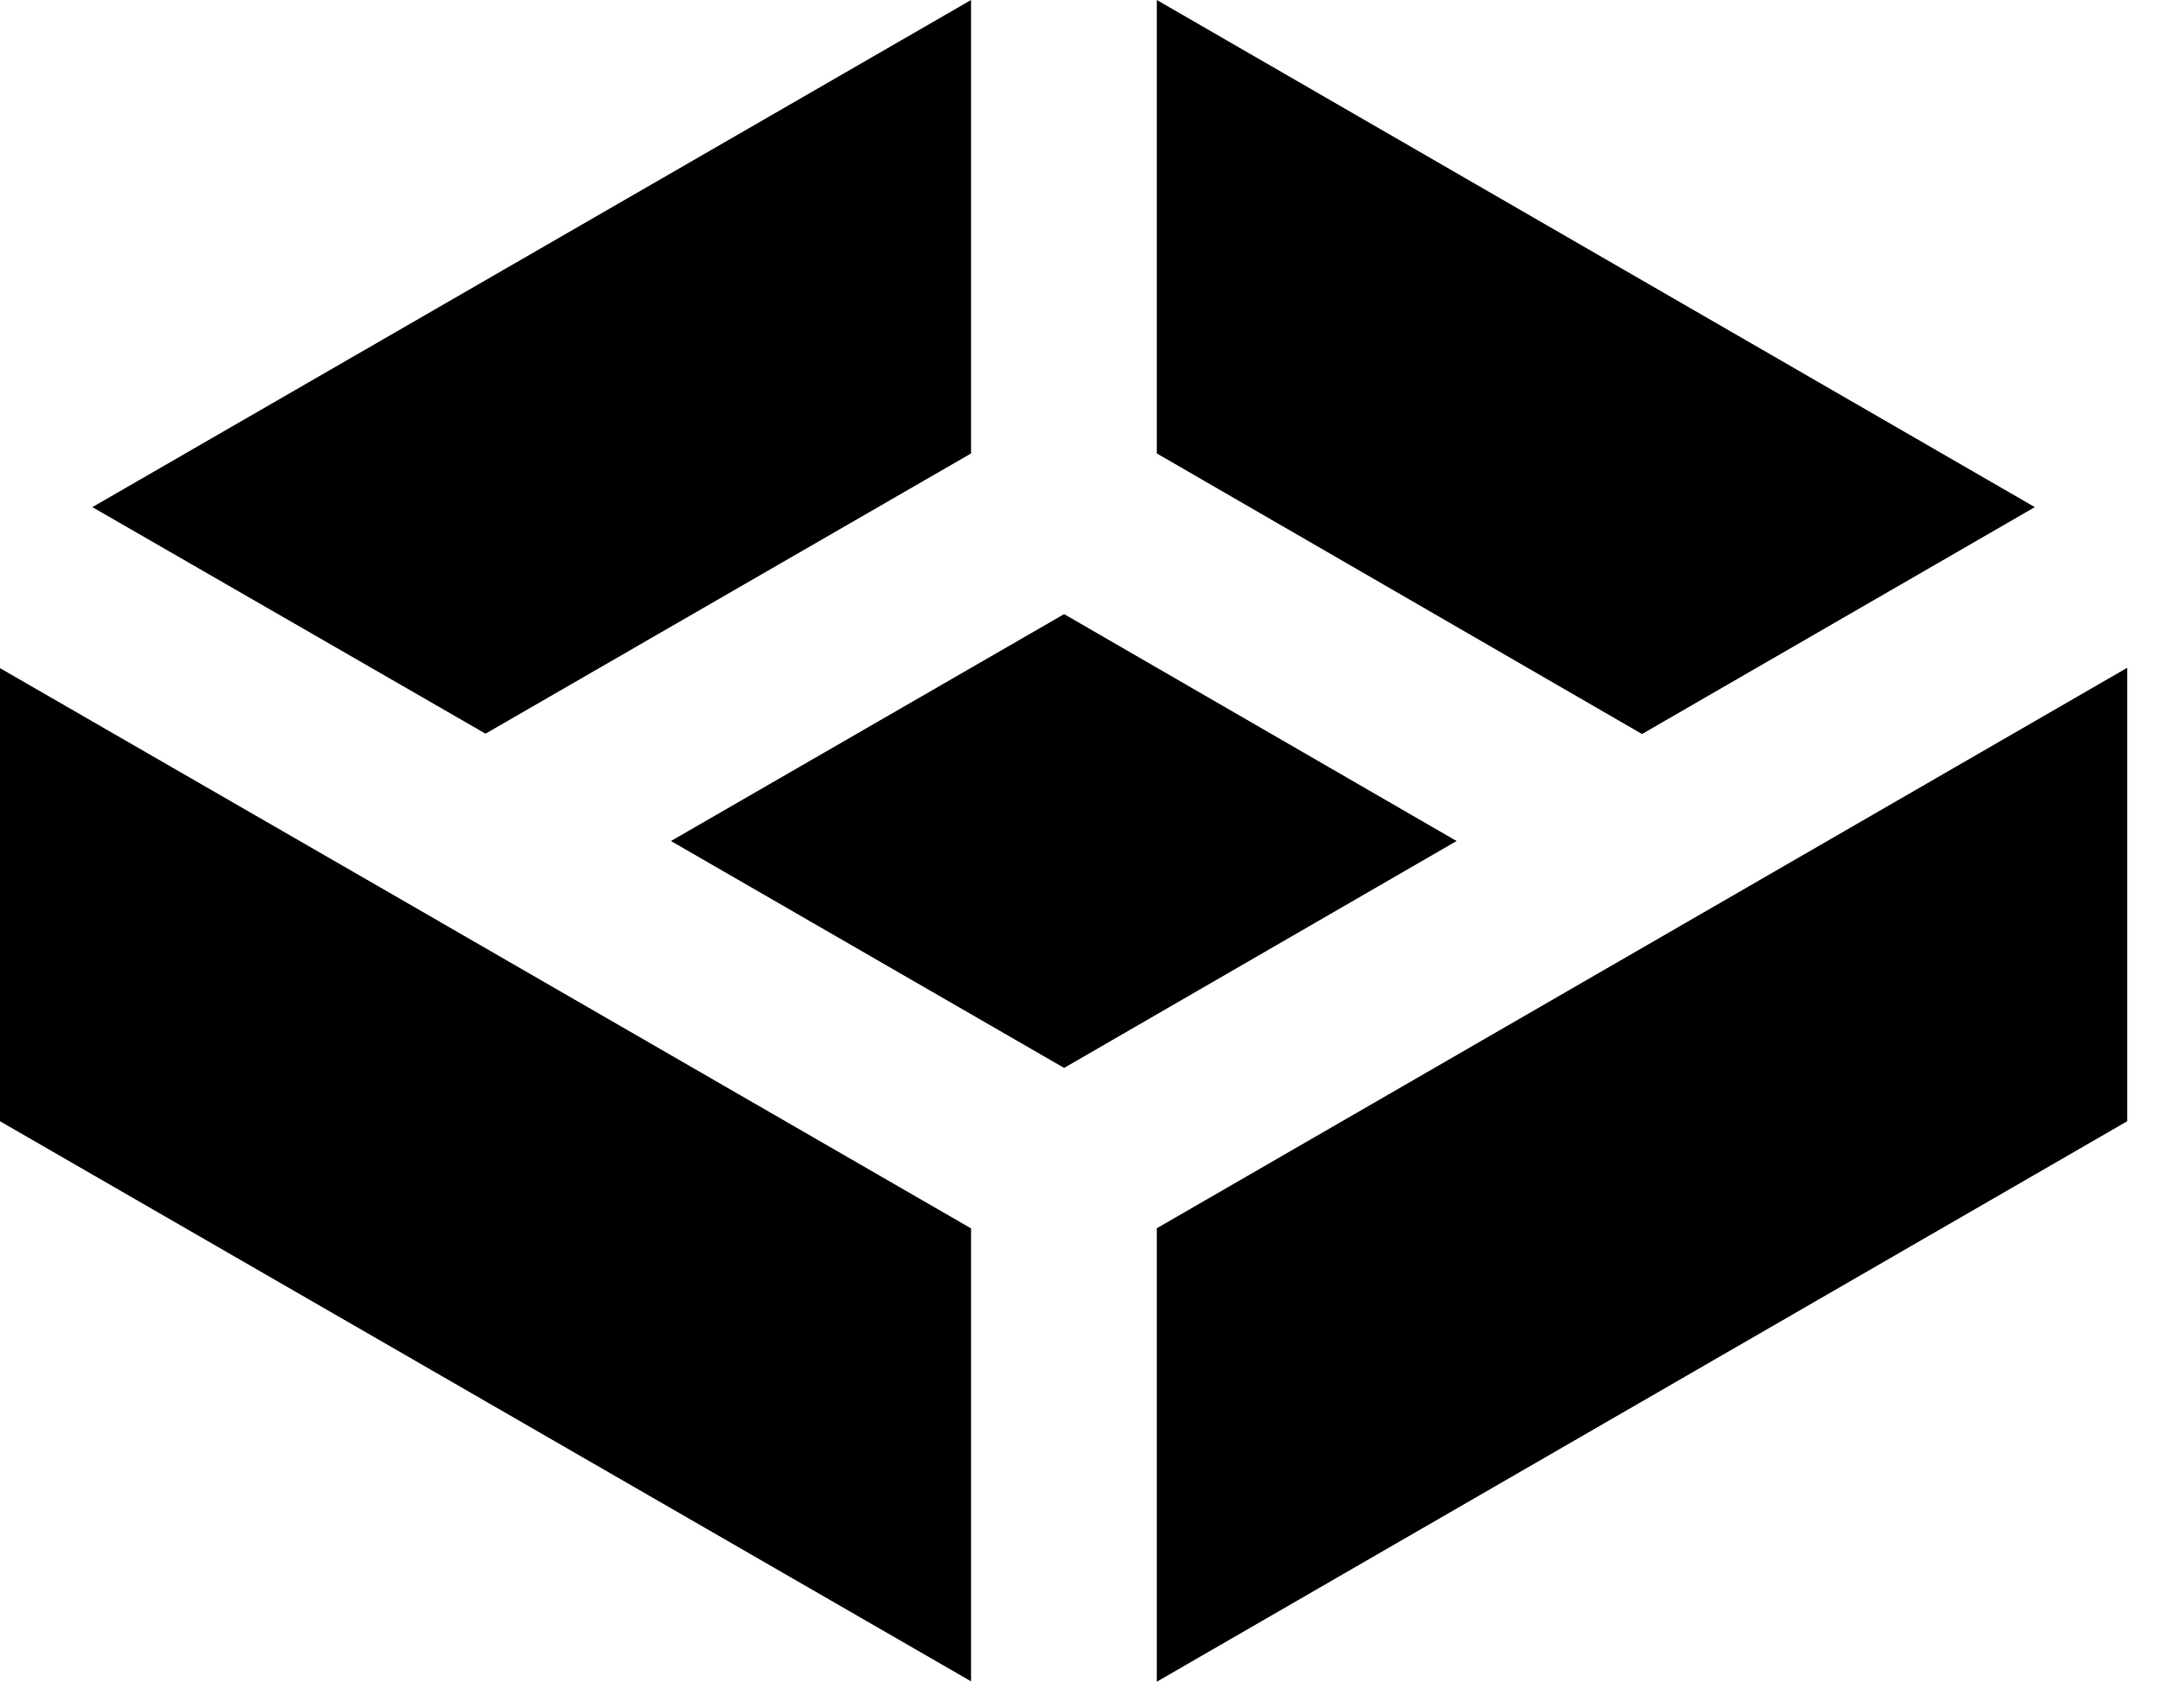
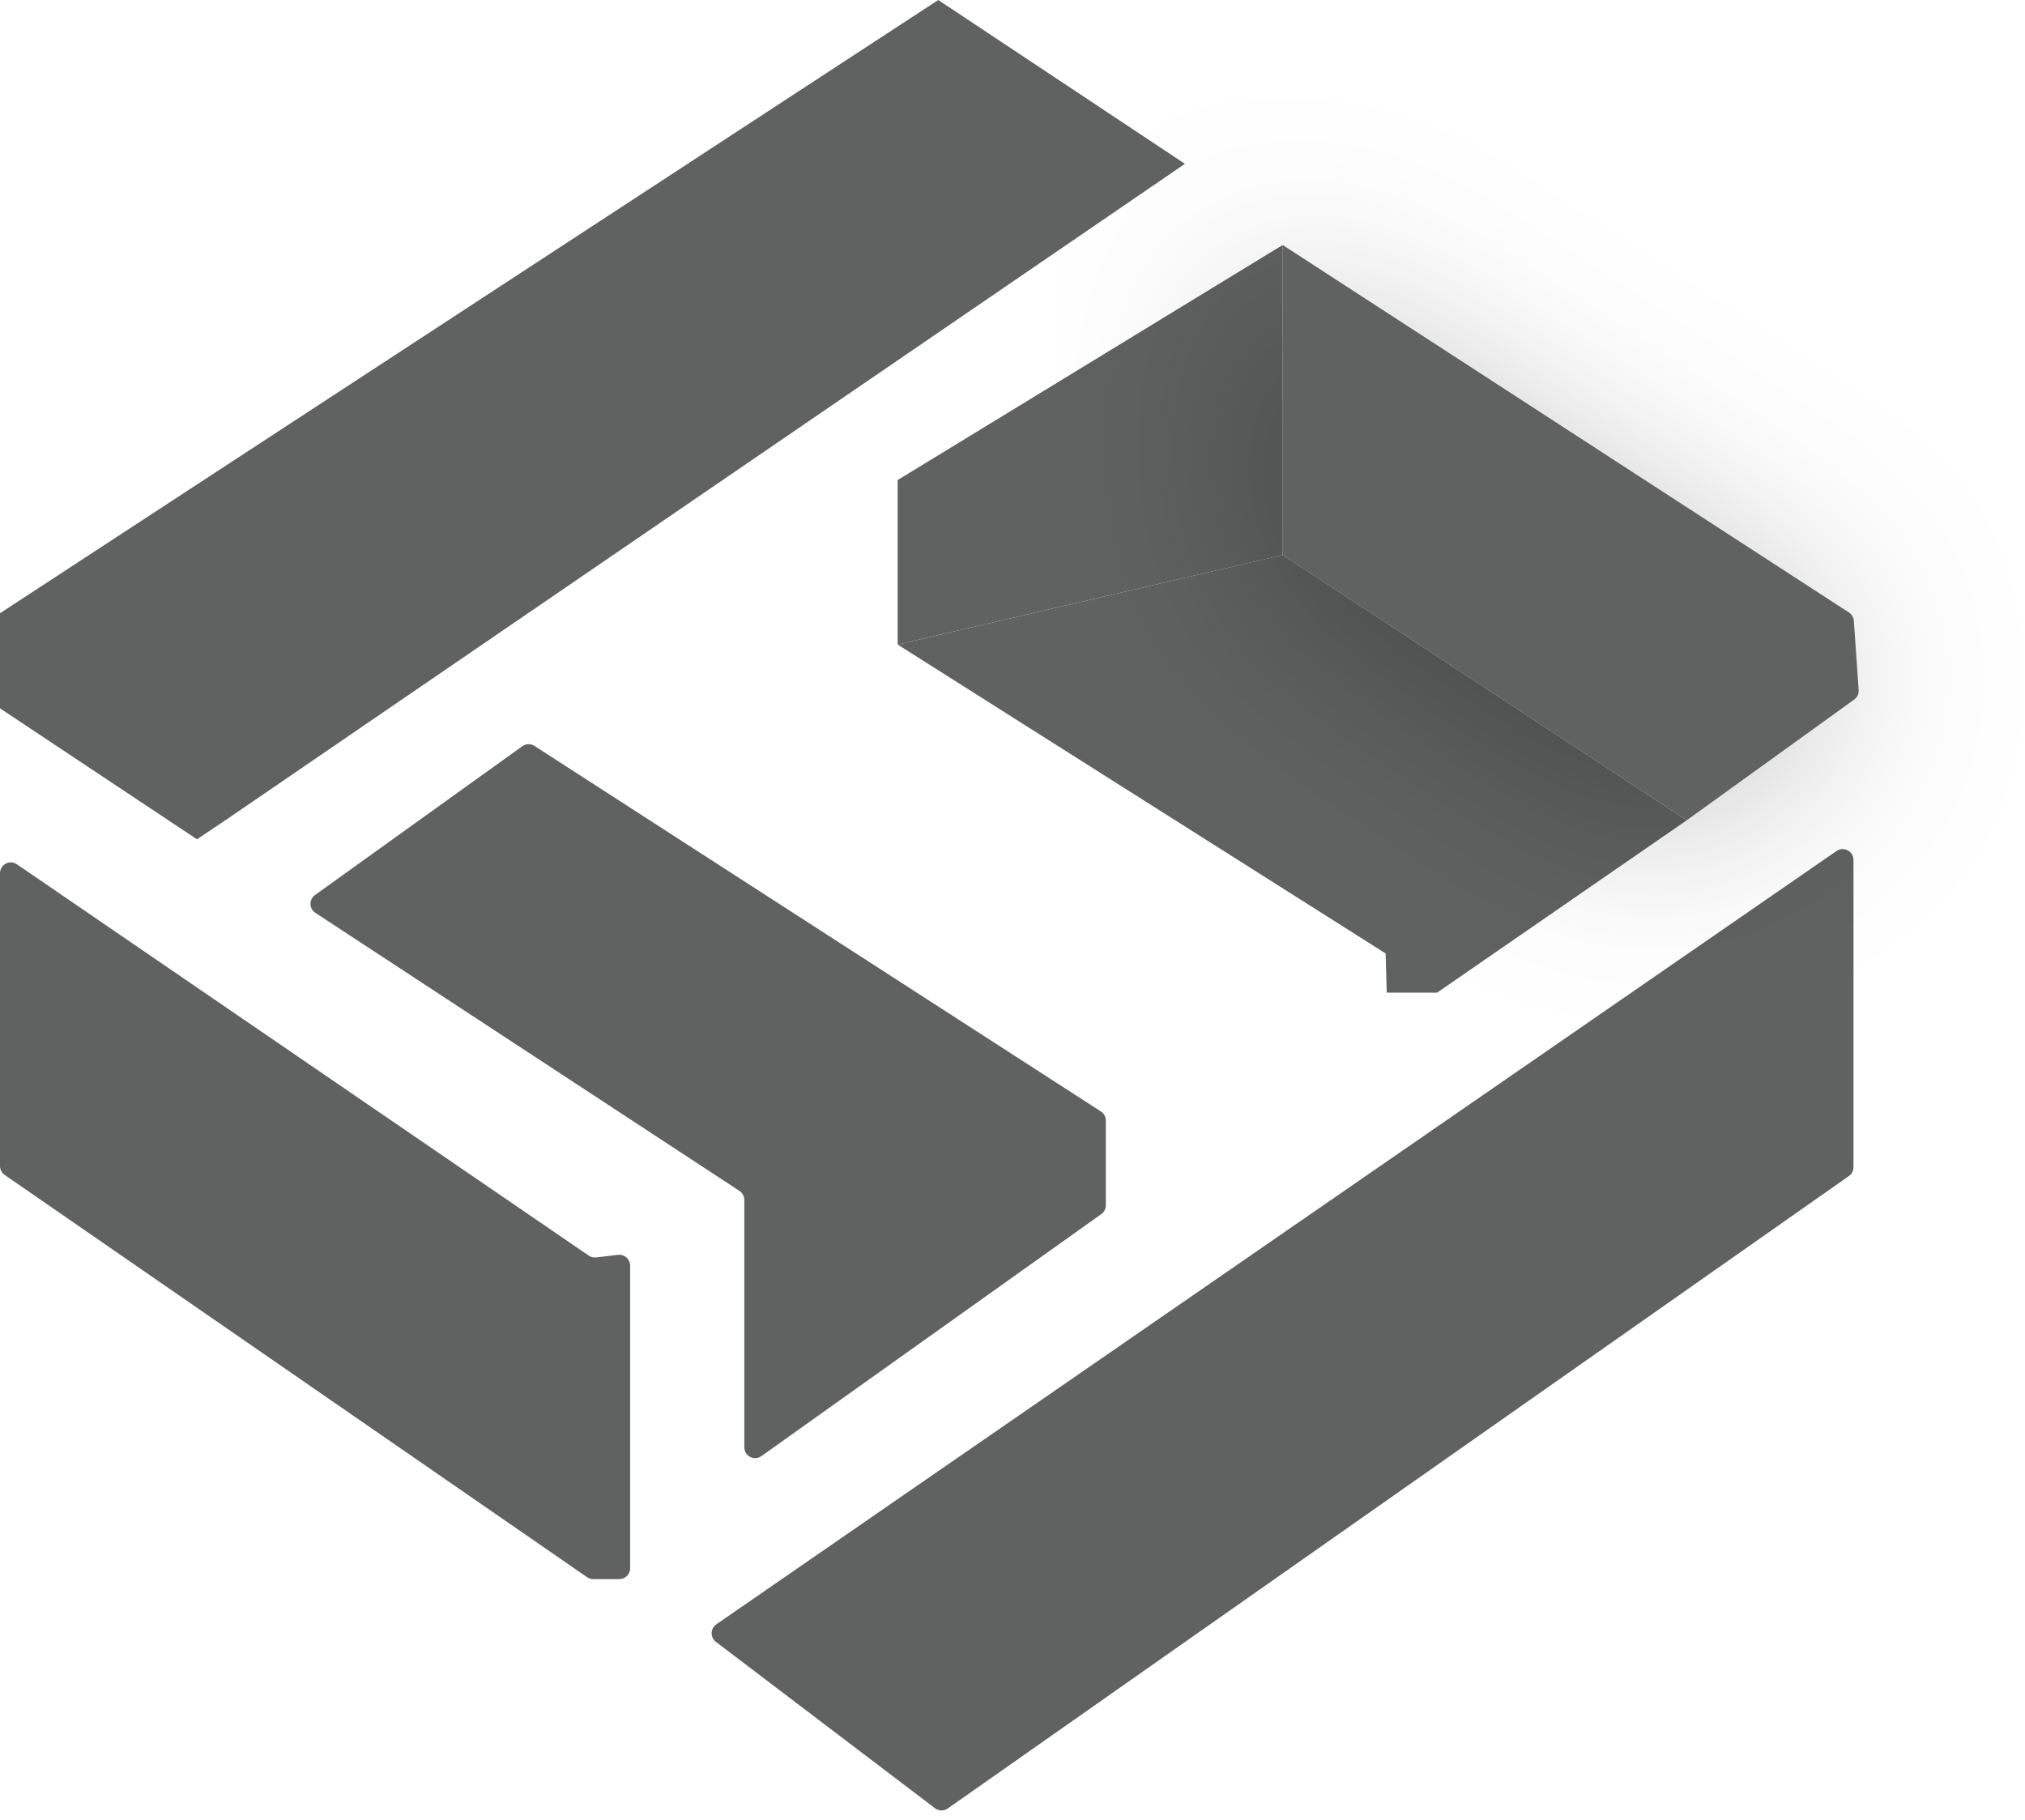
- <svg xmlns="http://www.w3.org/2000/svg" viewBox="0 0 62 49">
-   <path d="M61.03 19.16v13.01L33.19 48.25V35.24l27.84-16.08ZM27.86 35.24v13L0 32.17v-13l12.59 7.26s.03.02.05.03l15.23 8.79-.01-.01Zm13.93-11.11-11.26 6.51-11.28-6.51 11.28-6.51 11.26 6.51Zm16.59-9.58-11.27 6.51-13.92-8.05V0l25.19 14.55ZM27.86 0v13.01l-13.93 8.04-11.28-6.5L27.86 0Z" />
+ <svg xmlns="http://www.w3.org/2000/svg" width="207" height="186" viewBox="0 0 207 186" fill="none">
+   <path d="M23.152 83.775L121.127 16.747L95.911 0L0 62.687V72.412L20.137 85.799L23.152 83.775Z" fill="#606161" />
+   <path d="M172.42 83.855L146.905 101.475H141.756L141.643 97.469L91.76 65.891L131.117 56.736L172.42 83.855Z" fill="#606161" />
+   <path d="M131.117 25.046V56.737L91.76 65.891V49.073L131.117 25.046Z" fill="#606161" />
+   <path d="M32.2 91.495L53.391 76.284C53.76 76.019 54.254 76.006 54.636 76.253L112.534 113.617C112.849 113.821 113.04 114.171 113.04 114.546V123.213C113.04 123.571 112.867 123.907 112.575 124.114L77.832 148.854C77.099 149.375 76.084 148.852 76.084 147.953V122.665C76.084 122.292 75.896 121.944 75.585 121.74L32.239 93.318C31.589 92.892 31.569 91.948 32.2 91.495L32.2 91.495Z" fill="#606161" />
+   <path d="M0 89.268V119.199C0 119.562 0.179 119.902 0.477 120.109L60.012 161.229C60.197 161.357 60.416 161.425 60.641 161.425H63.309C63.919 161.425 64.415 160.93 64.415 160.319V129.375C64.415 128.713 63.837 128.199 63.18 128.276L60.936 128.54C60.671 128.571 60.403 128.505 60.182 128.355L1.73 88.355C0.997 87.853 0 88.379 0 89.268V89.268Z" fill="#606161" />
+   <path d="M189.468 87.906V119.319C189.468 119.679 189.292 120.017 188.997 120.224L96.882 184.874C96.489 185.15 95.961 185.14 95.578 184.849L73.181 167.84C72.582 167.385 72.603 166.477 73.222 166.05L187.733 86.996C188.467 86.489 189.467 87.014 189.467 87.906H189.468Z" fill="#606161" />
+   <g filter="url(#filter0_d_128_149)">
+     <path d="M131.117 25.045V56.737L172.42 83.853L189.541 71.513C189.851 71.29 190.024 70.921 189.997 70.54L189.506 63.466C189.482 63.12 189.296 62.804 189.005 62.615L131.117 25.045L131.117 25.045Z" fill="#606161" />
+   </g>
+   <defs>
+     <filter id="filter0_d_128_149" x="108.117" y="7.045" width="98.883" height="98.809" filterUnits="userSpaceOnUse" color-interpolation-filters="sRGB">
+       <feFlood flood-opacity="0" result="BackgroundImageFix" />
+       <feColorMatrix in="SourceAlpha" type="matrix" values="0 0 0 0 0 0 0 0 0 0 0 0 0 0 0 0 0 0 127 0" result="hardAlpha" />
+       <feOffset dx="-3" dy="2" />
+       <feGaussianBlur stdDeviation="10" />
+       <feColorMatrix type="matrix" values="0 0 0 0 0 0 0 0 0 0 0 0 0 0 0 0 0 0 0.25 0" />
+       <feBlend mode="normal" in2="BackgroundImageFix" result="effect1_dropShadow_128_149" />
+       <feBlend mode="normal" in="SourceGraphic" in2="effect1_dropShadow_128_149" result="shape" />
+     </filter>
+   </defs>
</svg>
